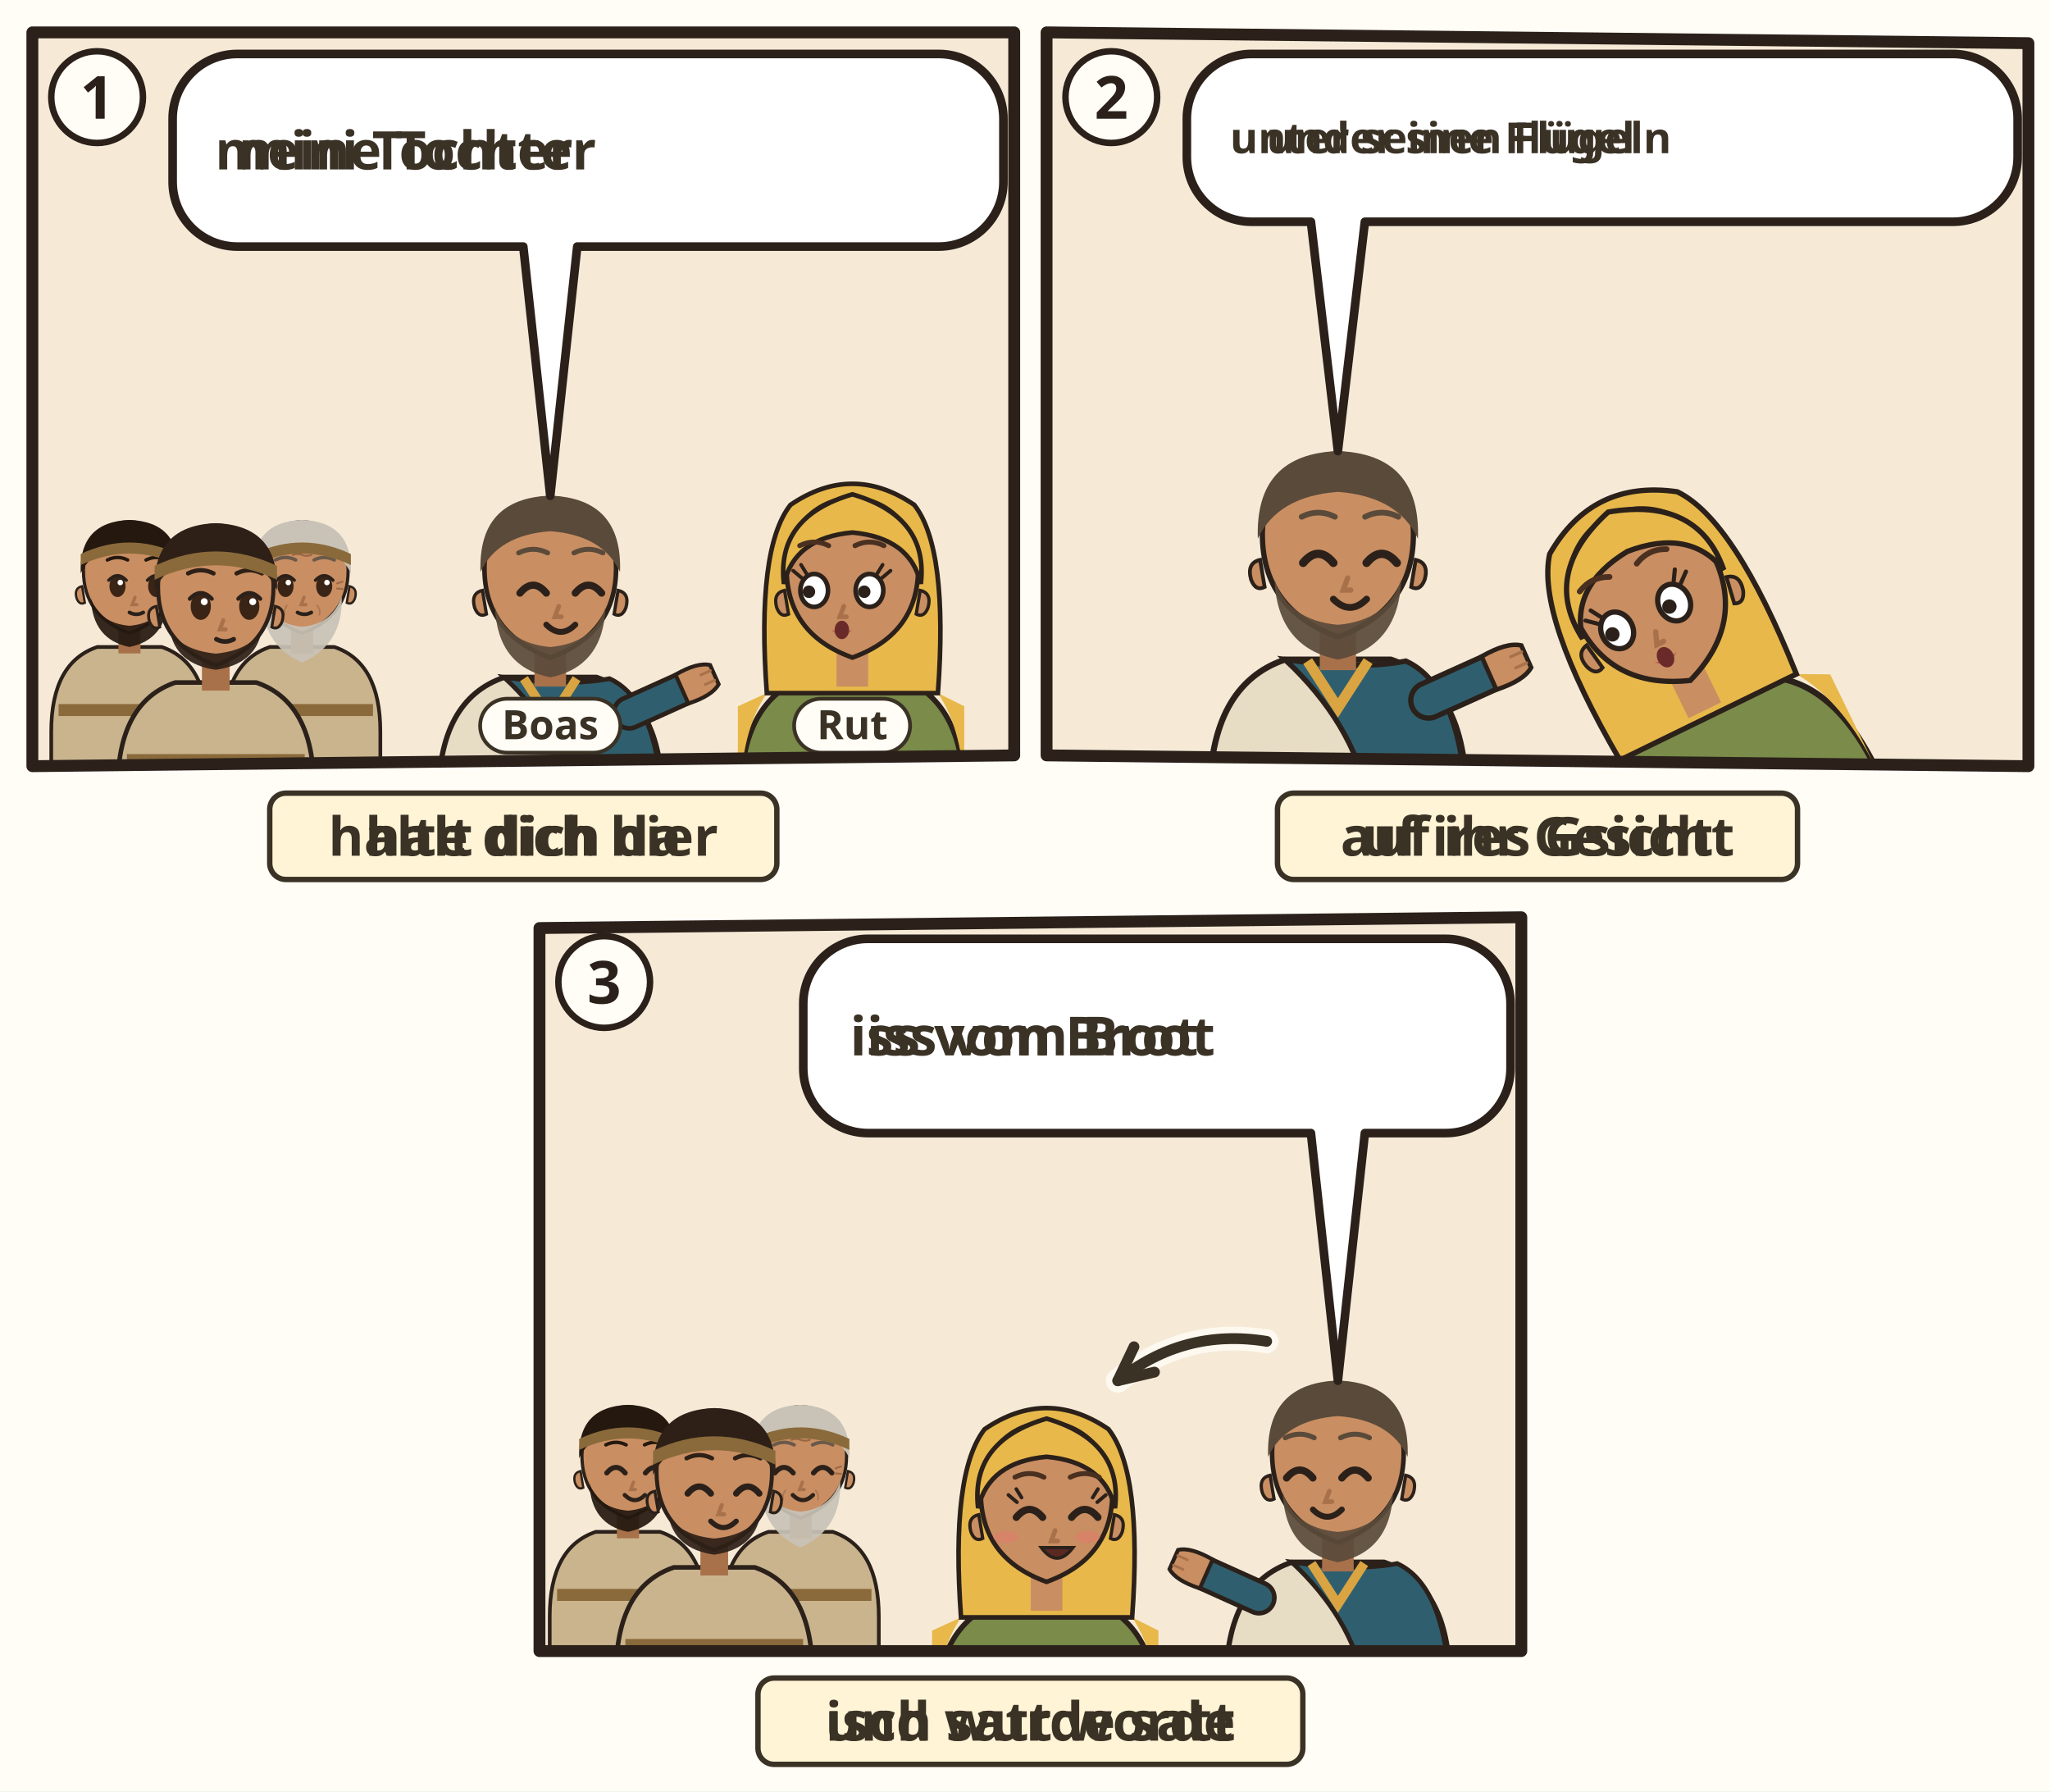
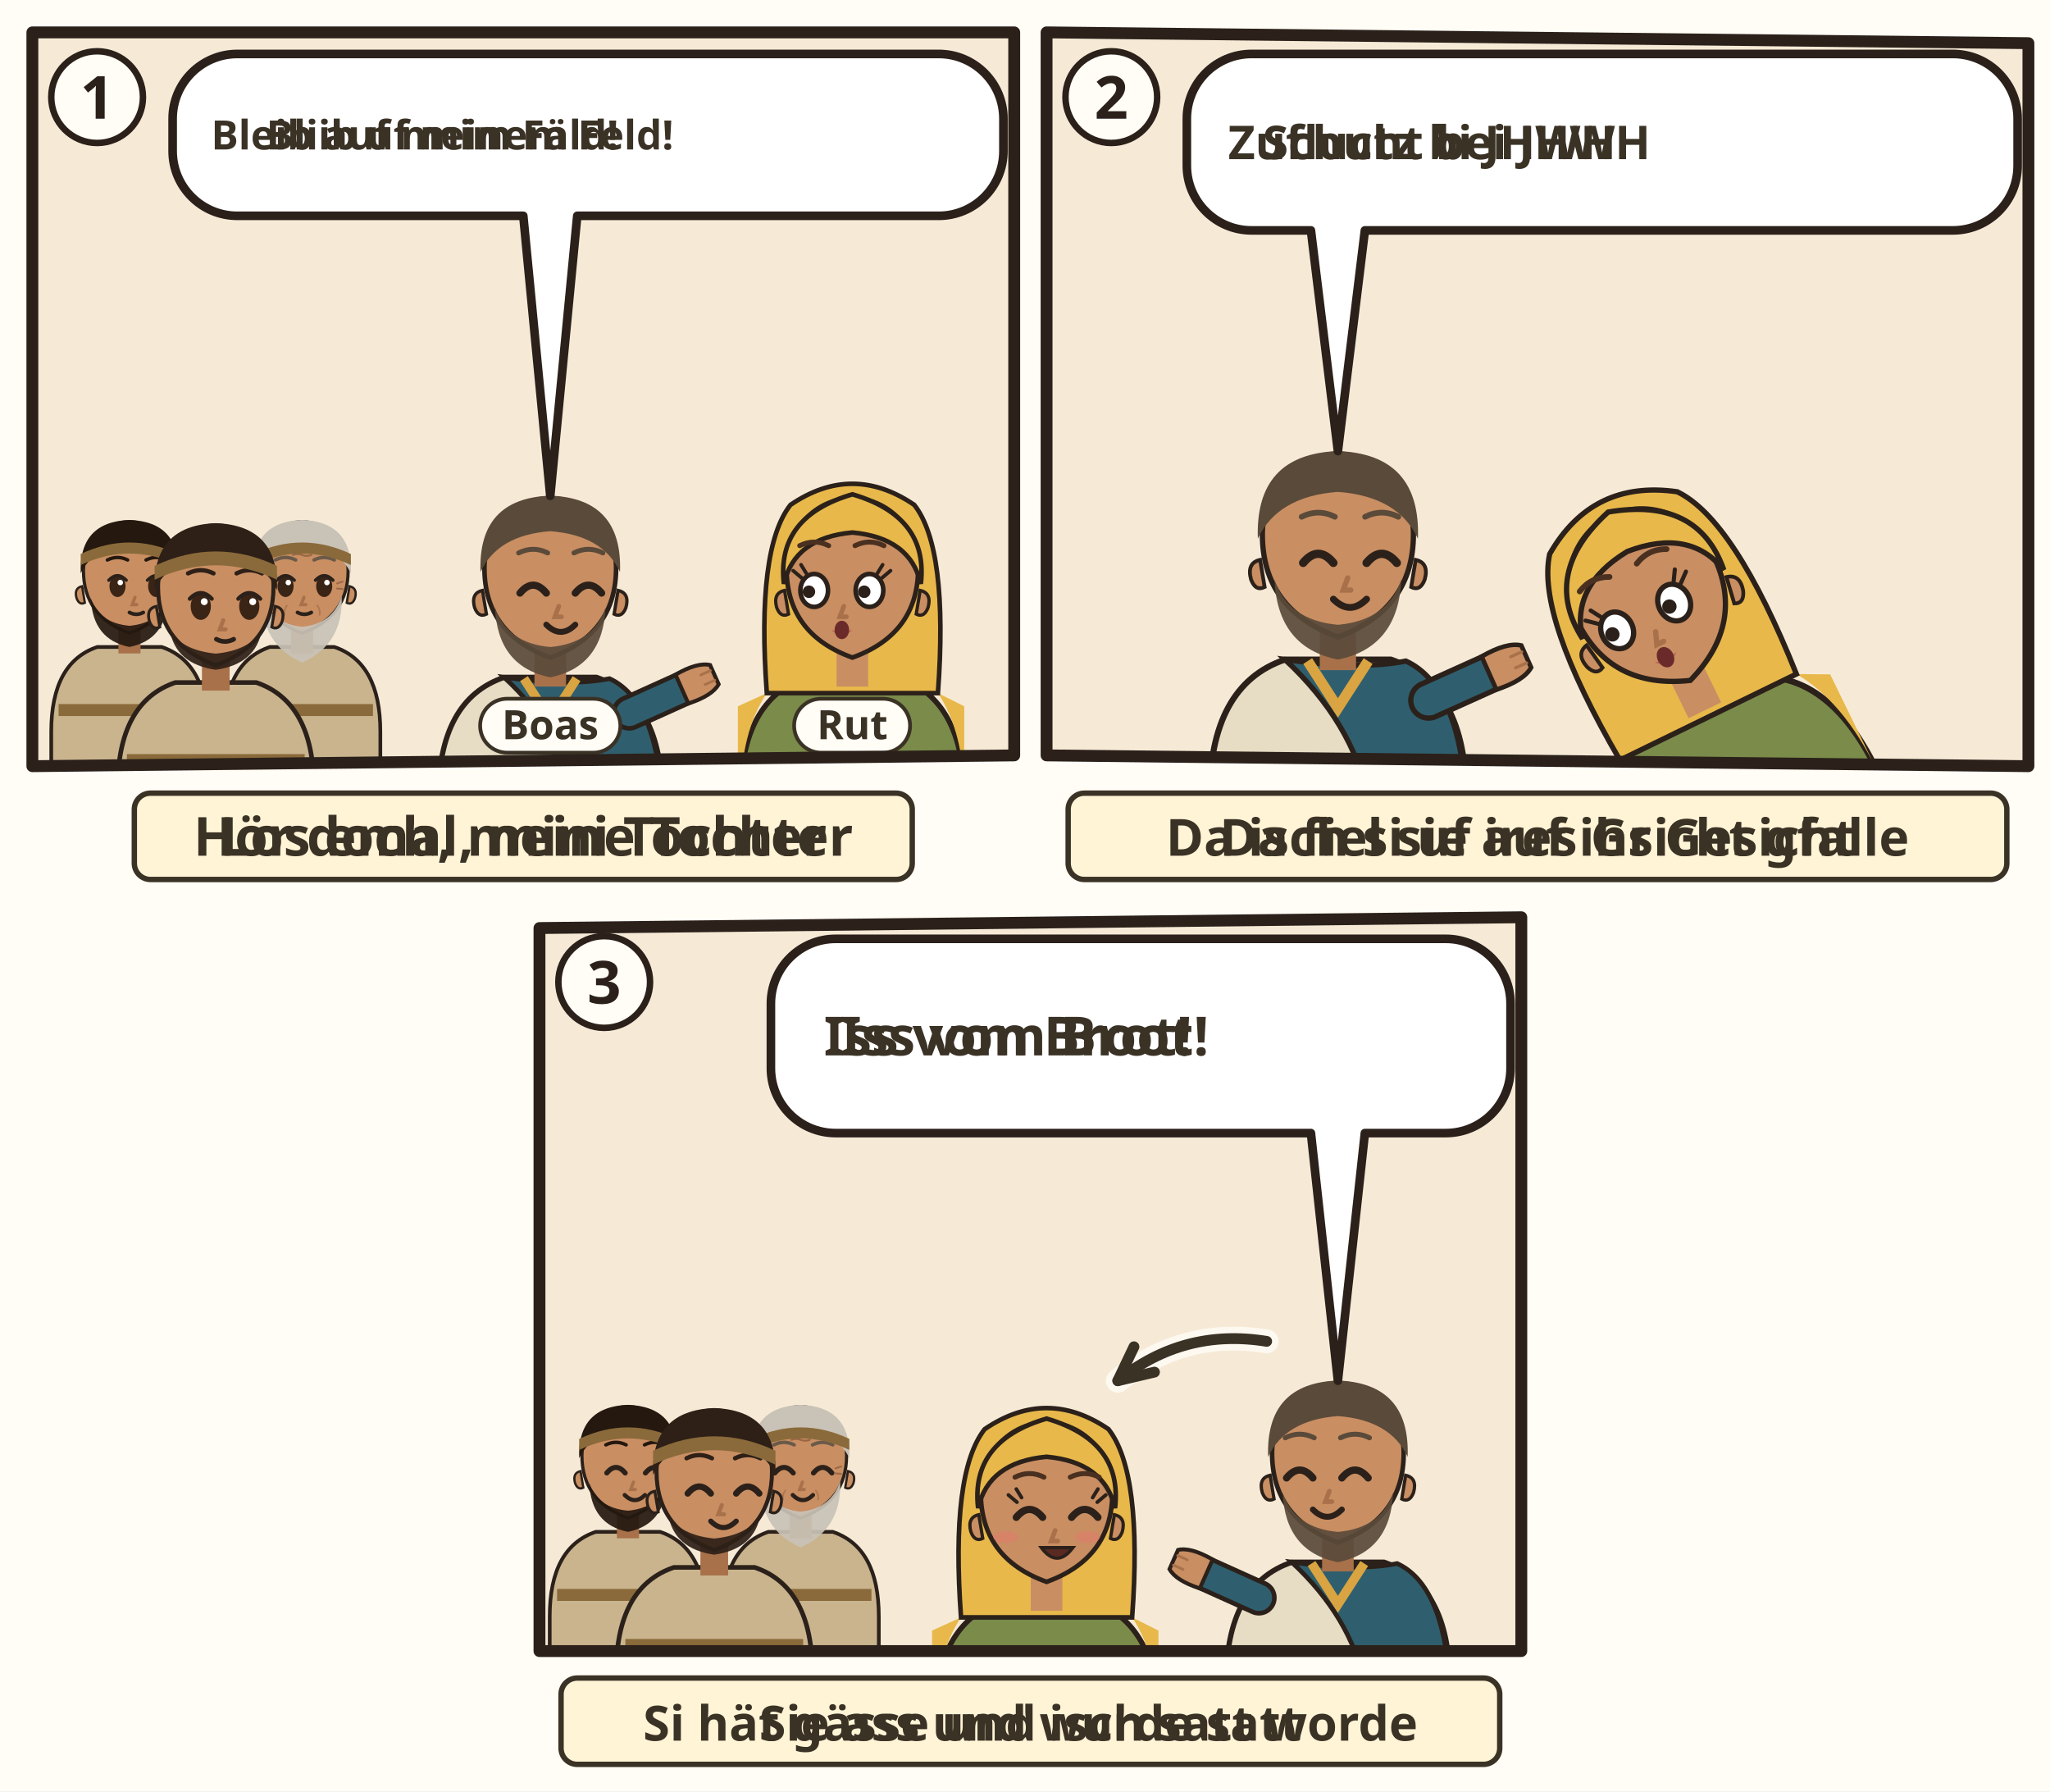
<svg xmlns="http://www.w3.org/2000/svg" viewBox="0 0 380 332">
  <rect width="380" height="332" fill="#FFFDF6" />
  <g transform="translate(4 4)">
    <clipPath id="an-cp-rut-002-004-017-1">
      <polygon points="2,2 184,2 184,136 2,138" />
    </clipPath>
    <g clip-path="url(#an-cp-rut-002-004-017-1)">
      <polygon points="2,2 184,2 184,136 2,138" fill="#F6EAD7" />
      <use href="#an-feld" x="0" y="70" width="186" height="70" />
      <g transform="translate(20.0 102.6) scale(0.853)">
        <path d="M-17 46V34Q-17 19-7 15.6L7 15.6Q17 19 17 34V46z" fill="#C9B48E" stroke="#2B211A" stroke-width=".8" />
        <path d="M-15.4 28h30.8v2.6h-30.8z" fill="#8A6A3A" />
        <path d="M-2.4 11h4.8v6h-4.8z" fill="#A8714A" />
        <path d="M-10 -1Q-10 9 0 12.6Q10 9 10 -1A10 10.6 0 0 0 -10 -1z" fill="#C98E62" stroke="#2B211A" stroke-width=".7" />
        <path d="M10.3 2.4q1.8.4 1.2 2.6-.6 1.6-1.8 1z M-10.3 2.4q-1.8.4-1.2 2.6.6 1.6 1.8 1z" fill="#C98E62" stroke="#2B211A" stroke-width=".5" />
        <path d="M-8.4 5Q-8 14 0 15.6Q8 14 8.4 5Q6.6 10.4 0 11Q-6.6 10.4-8.4 5z" fill="#24180F" opacity=".92" />
        <ellipse cx="-2.6" cy="2.4" rx="1.75" ry="2.35" fill="#3A2416" />
        <path d="M-4.5 1.1Q-2.6 -0.9 -0.7 1.1" fill="none" stroke="#2B211A" stroke-width=".7" stroke-linecap="round" />
        <circle cx="-2.0" cy="1.6" r=".6" fill="#FFF" />
        <ellipse cx="5.8" cy="2.4" rx="1.75" ry="2.35" fill="#3A2416" />
        <path d="M3.9 1.1Q5.8 -0.9 7.7 1.1" fill="none" stroke="#2B211A" stroke-width=".7" stroke-linecap="round" />
        <circle cx="6.4" cy="1.6" r=".6" fill="#FFF" />
        <path d="M1.2 4.8l-.6 1.6h1" fill="none" stroke="#A8714A" stroke-width=".7" stroke-linecap="round" />
        <path d="M-0.0 8.1Q1.5 8.9 3.0 8.1" fill="none" stroke="#2B211A" stroke-width=".8" stroke-linecap="round" />
        <path d="M-10.6-.4Q-11-11.6 0-12Q11-11.6 10.6-.4Q8-6 0-6.6Q-8-6-10.6-.4z" fill="#24180F" />
        <path d="M-4.8 -3.3Q-2.6 -4.4 -0.4 -3.3M3.6 -3.3Q5.8 -4.4 8.0 -3.3" fill="none" stroke="#24180F" stroke-width="0.75" stroke-linecap="round" />
        <path d="M-10.6-4.6Q0-9.6 10.6-4.6v2.4Q0-7.2-10.6-2.2z" fill="#8A6A3A" />
      </g>
      <g transform="translate(52.0 102.6) scale(0.853)">
        <path d="M-17 46V34Q-17 19-7 15.6L7 15.6Q17 19 17 34V46z" fill="#C9B48E" stroke="#2B211A" stroke-width=".8" />
        <path d="M-15.4 28h30.8v2.6h-30.8z" fill="#8A6A3A" />
        <path d="M-2.4 11h4.8v6h-4.8z" fill="#A8714A" />
        <path d="M-10 -1Q-10 9 0 12.6Q10 9 10 -1A10 10.6 0 0 0 -10 -1z" fill="#C98E62" stroke="#2B211A" stroke-width=".7" />
        <path d="M10.3 2.4q1.8.4 1.2 2.6-.6 1.6-1.8 1z M-10.3 2.4q-1.8.4-1.2 2.6.6 1.6 1.8 1z" fill="#C98E62" stroke="#2B211A" stroke-width=".5" />
        <path d="M-8.6 4.6Q-9 15 0 19Q9 15 8.6 4.6Q6.6 10.6 0 11.2Q-6.6 10.6-8.6 4.6z" fill="#C9C2B6" opacity=".92" />
        <ellipse cx="-3.6" cy="2.4" rx="1.75" ry="2.35" fill="#3A2416" />
        <path d="M-5.5 1.1Q-3.6 -0.9 -1.7 1.1" fill="none" stroke="#2B211A" stroke-width=".7" stroke-linecap="round" />
        <circle cx="-3.0" cy="1.6" r=".6" fill="#FFF" />
        <ellipse cx="4.8" cy="2.4" rx="1.75" ry="2.35" fill="#3A2416" />
        <path d="M2.9 1.1Q4.8 -0.9 6.7 1.1" fill="none" stroke="#2B211A" stroke-width=".7" stroke-linecap="round" />
        <circle cx="5.4" cy="1.6" r=".6" fill="#FFF" />
        <path d="M0.4 4.8l-.6 1.6h1" fill="none" stroke="#A8714A" stroke-width=".7" stroke-linecap="round" />
        <path d="M-1.0 8.1Q0.5 8.9 2.0 8.1" fill="none" stroke="#2B211A" stroke-width=".8" stroke-linecap="round" />
        <g stroke="#8A5A3A" stroke-linecap="round" fill="none">
          <path d="M-2.6-5.5q1.3-.5 2.6 0t2.6 0M-2-4.4q1-.4 2 0t2 0" stroke-width=".42" opacity=".75" />
          <path d="M-7.6 1.8l-1.2-.4M-7.6 2.9l-1.2.1M7.6 1.8l1.2-.4M7.6 2.9l1.2.1" stroke-width=".4" opacity=".7" />
          <path d="M-3.3 6.6q-.7.9-.5 2M3.3 6.6q.7.9.5 2" stroke-width=".35" opacity=".45" />
        </g>
        <path d="M-10.6-.4Q-11-11.6 0-12Q11-11.6 10.6-.4Q8-6 0-6.6Q-8-6-10.6-.4z" fill="#C9C2B6" />
        <path d="M-5.8 -3.3Q-3.6 -4.4 -1.4 -3.3M2.6 -3.3Q4.8 -4.4 7.0 -3.3" fill="none" stroke="#6A5A4A" stroke-width="0.75" stroke-linecap="round" />
        <path d="M-10.6-4.6Q0-9.6 10.6-4.6v2.4Q0-7.2-10.6-2.2z" fill="#8A6A3A" />
      </g>
      <g transform="translate(36.0 105.8) scale(1.07)">
        <path d="M-17 34V34Q-17 19-7 15.6L7 15.6Q17 19 17 34V34z" fill="#C9B48E" stroke="#2B211A" stroke-width=".8" />
        <path d="M-15.4 28h30.8v2.6h-30.8z" fill="#8A6A3A" />
        <path d="M-2.4 11h4.8v6h-4.8z" fill="#A8714A" />
        <path d="M-10 -1Q-10 9 0 12.6Q10 9 10 -1A10 10.6 0 0 0 -10 -1z" fill="#C98E62" stroke="#2B211A" stroke-width=".7" />
        <path d="M10.3 2.4q1.8.4 1.2 2.6-.6 1.6-1.8 1z M-10.3 2.4q-1.8.4-1.2 2.6.6 1.6 1.8 1z" fill="#C98E62" stroke="#2B211A" stroke-width=".5" />
        <path d="M-8 6.4Q-7 12.4 0 13.4Q7 12.4 8 6.4Q6 10 0 10.6Q-6 10-8 6.4z" fill="#2E2017" opacity=".92" />
        <ellipse cx="-2.6" cy="2.4" rx="1.75" ry="2.35" fill="#3A2416" />
        <path d="M-4.5 1.1Q-2.6 -0.9 -0.7 1.1" fill="none" stroke="#2B211A" stroke-width=".7" stroke-linecap="round" />
        <circle cx="-2.0" cy="1.6" r=".6" fill="#FFF" />
        <ellipse cx="5.8" cy="2.4" rx="1.75" ry="2.35" fill="#3A2416" />
        <path d="M3.9 1.1Q5.8 -0.9 7.7 1.1" fill="none" stroke="#2B211A" stroke-width=".7" stroke-linecap="round" />
        <circle cx="6.4" cy="1.6" r=".6" fill="#FFF" />
        <path d="M1.3 4.8l-.6 1.6h1" fill="none" stroke="#A8714A" stroke-width=".7" stroke-linecap="round" />
        <path d="M0.1 8.1Q1.6 8.9 3.1 8.1" fill="none" stroke="#2B211A" stroke-width=".8" stroke-linecap="round" />
        <path d="M-10.6-.4Q-11-11.6 0-12Q11-11.6 10.6-.4Q8-6 0-6.6Q-8-6-10.6-.4z" fill="#2E2017" />
        <path d="M-4.8 -3.3Q-2.6 -4.4 -0.4 -3.3M3.6 -3.3Q5.8 -4.4 8.0 -3.3" fill="none" stroke="#2E2017" stroke-width="0.75" stroke-linecap="round" />
        <path d="M-10.6-4.6Q0-9.6 10.6-4.6v2.4Q0-7.2-10.6-2.2z" fill="#8A6A3A" />
        <g filter="url(#an-kontur)">
          <use href="#an-a-aehren" x="-8" y="17" width="16" height="16" />
        </g>
      </g>
      <g transform="translate(98.0 102.5) scale(1.22)">
        <path d="M-17 34V34Q-17 19-7 15.6L7 15.6Q17 19 17 34V34z" fill="#E7DCC4" stroke="#2B211A" stroke-width=".8" />
        <path d="M-7 15.6Q3 17 9 15.8Q16 19 17 34V34H4V34Q2 24-7 15.6z" fill="#2F5F6F" stroke="#2B211A" stroke-width=".7" />
        <path d="M-4 15.8L0 22 4 15.8" fill="none" stroke="#D9A441" stroke-width="1.4" />
        <path d="M12 21L21.1 16.9" stroke="#2B211A" stroke-width="5.4" stroke-linecap="round" />
        <path d="M12 21L21.1 16.9" stroke="#2F5F6F" stroke-width="4" stroke-linecap="round" />
        <g transform="translate(21.1 16.9) rotate(66)">
          <path d="M-2.4 1.2Q-2.8-2.6-1.6-4.2h3.2Q2.8-2.6 2.4 1.2z" fill="#C98E62" stroke="#2B211A" stroke-width=".6" />
          <path d="M-.8-3.9v1.6M.8-3.9v1.6" stroke="#A8714A" stroke-width=".4" stroke-linecap="round" />
        </g>
        <path d="M-2.4 11h4.8v6h-4.8z" fill="#A8714A" />
        <path d="M-10 -1Q-10 9 0 12.6Q10 9 10 -1A10 10.6 0 0 0 -10 -1z" fill="#C98E62" stroke="#2B211A" stroke-width=".7" />
        <path d="M10.3 2.4q1.8.4 1.2 2.6-.6 1.6-1.8 1z M-10.3 2.4q-1.8.4-1.2 2.6.6 1.6 1.8 1z" fill="#C98E62" stroke="#2B211A" stroke-width=".5" />
        <path d="M-8.4 5Q-8 14 0 15.6Q8 14 8.4 5Q6.6 10.4 0 11Q-6.6 10.4-8.4 5z" fill="#5A4A3A" opacity=".92" />
        <path d="M-4.6 2.8Q-2.6 0.4 -0.6 2.8" fill="none" stroke="#2B211A" stroke-width="1.1" stroke-linecap="round" />
        <path d="M3.8 2.8Q5.8 0.4 7.8 2.8" fill="none" stroke="#2B211A" stroke-width="1.1" stroke-linecap="round" />
        <path d="M1.3 4.8l-.6 1.6h1" fill="none" stroke="#A8714A" stroke-width=".7" stroke-linecap="round" />
        <path d="M-0.6 7.6Q1.6 9.8 3.8 7.6" fill="none" stroke="#2B211A" stroke-width=".9" stroke-linecap="round" />
        <path d="M-10.6-.4Q-11-11.6 0-12Q11-11.6 10.6-.4Q8-6 0-6.6Q-8-6-10.6-.4z" fill="#5A4A3A" />
        <path d="M-4.8 -3.3Q-2.6 -4.4 -0.4 -3.3M3.6 -3.3Q5.8 -4.4 8.0 -3.3" fill="none" stroke="#5A4A3A" stroke-width="0.75" stroke-linecap="round" />
        <g filter="url(#an-kontur)">
          <use href="#an-a-worfel" x="-8" y="17" width="16" height="16" />
        </g>
      </g>
      <g transform="translate(154.0 102.5) scale(1.22)">
        <path d="M-17 34V34Q-17 19-7 15.6L7 15.6Q17 19 17 34V34z" fill="#7A8B4A" stroke="#2B211A" stroke-width=".8" />
        <path d="M-13 18Q-17 24-17 34h-.4V20zM13 18Q17 24 17 34V20z" fill="#E8B84A" />
        <path d="M-13 18Q-14.6-4-9.4-10.6Q0-17 9.4-10.6Q14.6-4 13 18z" fill="#E8B84A" stroke="#2B211A" stroke-width=".7" />
        <path d="M-2.4 11h4.8v6h-4.8z" fill="#C98E62" />
        <path d="M-10 -1Q-10 9 0 12.6Q10 9 10 -1A10 10.6 0 0 0 -10 -1z" fill="#C98E62" stroke="#2B211A" stroke-width=".7" />
        <path d="M10.3 2.4q1.8.4 1.2 2.6-.6 1.6-1.8 1z M-10.3 2.4q-1.8.4-1.2 2.6.6 1.6 1.8 1z" fill="#C98E62" stroke="#2B211A" stroke-width=".5" />
        <ellipse cx="-5.8" cy="2.4" rx="2.1" ry="2.5" fill="#FFF" stroke="#2B211A" stroke-width=".7" />
        <circle cx="-6.6" cy="2.6" r=".95" fill="#2B211A" />
        <ellipse cx="2.6" cy="2.4" rx="2.1" ry="2.5" fill="#FFF" stroke="#2B211A" stroke-width=".7" />
        <circle cx="1.8" cy="2.6" r=".95" fill="#2B211A" />
        <path d="M-7.7 0.5l-1.3-1.1M-7.0 -0.2l-0.8-1.3" stroke="#2B211A" stroke-width=".55" stroke-linecap="round" />
        <path d="M4.5 0.5l1.3-1.1M3.8 -0.2l0.8-1.3" stroke="#2B211A" stroke-width=".55" stroke-linecap="round" />
        <path d="M-3.2 8.4Q-1.6 9.9 0.0 8.4Q-1.6 8.9 -3.2 8.4z" fill="#B5524A" opacity=".85" />
        <path d="M-1.3 4.8l-.6 1.6h1" fill="none" stroke="#A8714A" stroke-width=".7" stroke-linecap="round" />
        <ellipse cx="-1.6" cy="8.4" rx="1.1" ry="1.4" fill="#6B2A2A" />
        <path d="M-10.4 1.4Q-11.6-8.8 0-12.2Q11.6-8.8 10.4 1.4Q8.8-5.6 0-6.4Q-8.8-5.6-10.4 1.4z" fill="#E8B84A" stroke="#2B211A" stroke-width=".7" />
        <path d="M-8.0 -4.4Q-5.8 -5.5 -3.6 -4.4M0.4 -4.4Q2.6 -5.5 4.8 -4.4" fill="none" stroke="#4A3020" stroke-width="0.75" stroke-linecap="round" />
        <g filter="url(#an-kontur)">
          <use href="#an-a-garbe" x="-8" y="17" width="16" height="16" />
        </g>
      </g>
      <g>
-         <path d="M40 6H170A12 12 0 0 1 182 18V29.7A12 12 0 0 1 170 41.7L103 41.7L98 87.9L93 41.7H40A12 12 0 0 1 28 29.7V18A12 12 0 0 1 40 6Z" fill="#FFFFFF" stroke="#2B211A" stroke-width="1.6" stroke-linejoin="round" />
-         <text class="lw lw-de" x="71.2" y="27.4" text-anchor="middle" font-family="sans-serif" font-size="9.861" font-weight="700" fill="#3B3226">meine Tochter</text>
-         <text class="lw lw-gsw" x="71.2" y="27.4" text-anchor="middle" font-family="sans-serif" font-size="9.861" font-weight="700" fill="#3B3226">mini Tochter</text>
-         <use href="#an-feld" x="113.4" y="12" width="45.0" height="23.7" />
-         <use href="#an-jar" x="163.3" y="12" width="12.7" height="23.7" />
+         <path d="M40 6H170A12 12 0 0 1 182 18V24A12 12 0 0 1 170 36L103 36L98 87.9L93 36H40A12 12 0 0 1 28 24V18A12 12 0 0 1 40 6Z" fill="#FFFFFF" stroke="#2B211A" stroke-width="1.6" stroke-linejoin="round" />
+         <text class="lw lw-de" x="78.0" y="23.7" text-anchor="middle" font-family="sans-serif" font-size="7.515" font-weight="700" fill="#3B3226">Bleib auf meinem Feld!</text>
+         <text class="lw lw-gsw" x="78.0" y="23.7" text-anchor="middle" font-family="sans-serif" font-size="7.515" font-weight="700" fill="#3B3226">Bliib uf mim Fäld!</text>
+         <use href="#an-feld" x="127.1" y="12" width="34.3" height="18.0" />
+         <use href="#an-jar" x="166.3" y="12" width="9.7" height="18.0" />
      </g>
      <g class="ill-name">
        <rect x="85.0" y="125.5" width="26.0" height="10" rx="5" fill="#FFFDF6" stroke="#3B3226" stroke-width=".7" />
        <text x="98.0" y="133.0" text-anchor="middle" font-family="sans-serif" font-size="7.5" font-weight="700" fill="#3B3226">Boas</text>
      </g>
      <g class="ill-name">
        <rect x="143.2" y="125.5" width="21.5" height="10" rx="5" fill="#FFFDF6" stroke="#3B3226" stroke-width=".7" />
        <text x="154.0" y="133.0" text-anchor="middle" font-family="sans-serif" font-size="7.5" font-weight="700" fill="#3B3226">Rut</text>
      </g>
    </g>
    <polygon points="2,2 184,2 184,136 2,138" fill="none" stroke="#2B211A" stroke-width="2.2" stroke-linejoin="round" />
    <circle cx="14" cy="14" r="8.5" fill="#FFFDF6" stroke="#2B211A" stroke-width="1.2" />
    <text x="14" y="18" text-anchor="middle" font-family="sans-serif" font-size="11" font-weight="700" fill="#2B211A">1</text>
    <g transform="translate(0 142)">
      <g class="ill-words">
-         <rect x="46.0" y="1.0" width="94.0" height="16" rx="3" fill="#FFF4D6" stroke="#3B3226" stroke-width="1" />
-         <text class="lw lw-de" x="93.0" y="12.6" text-anchor="middle" font-family="sans-serif" font-size="10" font-weight="700" fill="#3B3226">halte dich hier</text>
-         <text class="lw lw-gsw" x="93.0" y="12.6" text-anchor="middle" font-family="sans-serif" font-size="10" font-weight="700" fill="#3B3226">halt dich da</text>
+         <rect x="20.9" y="1.0" width="144.2" height="16" rx="3" fill="#FFF4D6" stroke="#3B3226" stroke-width="1" />
+         <text class="lw lw-de" x="93.0" y="12.6" text-anchor="middle" font-family="sans-serif" font-size="10" font-weight="700" fill="#3B3226">Hör doch, meine Tochter</text>
+         <text class="lw lw-gsw" x="93.0" y="12.6" text-anchor="middle" font-family="sans-serif" font-size="10" font-weight="700" fill="#3B3226">Los emal, mini Tochter</text>
      </g>
    </g>
  </g>
  <g transform="translate(192 4)">
    <clipPath id="an-cp-rut-002-004-017-2">
      <polygon points="2,2 184,4 184,138 2,136" />
    </clipPath>
    <g clip-path="url(#an-cp-rut-002-004-017-2)">
      <polygon points="2,2 184,4 184,138 2,136" fill="#F6EAD7" />
      <use href="#an-feld" x="0" y="70" width="186" height="70" />
      <g transform="translate(56.0 96.4) scale(1.4)">
        <path d="M-17 34V34Q-17 19-7 15.6L7 15.6Q17 19 17 34V34z" fill="#E7DCC4" stroke="#2B211A" stroke-width=".8" />
        <path d="M-7 15.6Q3 17 9 15.8Q16 19 17 34V34H4V34Q2 24-7 15.6z" fill="#2F5F6F" stroke="#2B211A" stroke-width=".7" />
        <path d="M-4 15.8L0 22 4 15.8" fill="none" stroke="#D9A441" stroke-width="1.4" />
        <path d="M12 21L21.1 16.9" stroke="#2B211A" stroke-width="5.4" stroke-linecap="round" />
        <path d="M12 21L21.1 16.9" stroke="#2F5F6F" stroke-width="4" stroke-linecap="round" />
        <g transform="translate(21.1 16.9) rotate(66)">
          <path d="M-2.4 1.2Q-2.8-2.6-1.6-4.2h3.2Q2.8-2.6 2.4 1.2z" fill="#C98E62" stroke="#2B211A" stroke-width=".6" />
          <path d="M-.8-3.9v1.6M.8-3.9v1.6" stroke="#A8714A" stroke-width=".4" stroke-linecap="round" />
        </g>
        <path d="M-2.4 11h4.8v6h-4.8z" fill="#A8714A" />
        <path d="M-10 -1Q-10 9 0 12.6Q10 9 10 -1A10 10.6 0 0 0 -10 -1z" fill="#C98E62" stroke="#2B211A" stroke-width=".7" />
        <path d="M10.3 2.4q1.8.4 1.2 2.6-.6 1.6-1.8 1z M-10.3 2.4q-1.8.4-1.2 2.6.6 1.6 1.8 1z" fill="#C98E62" stroke="#2B211A" stroke-width=".5" />
        <path d="M-8.4 5Q-8 14 0 15.6Q8 14 8.4 5Q6.6 10.4 0 11Q-6.6 10.4-8.4 5z" fill="#5A4A3A" opacity=".92" />
        <path d="M-4.6 2.8Q-2.6 0.4 -0.6 2.8" fill="none" stroke="#2B211A" stroke-width="1.1" stroke-linecap="round" />
        <path d="M3.8 2.8Q5.8 0.4 7.8 2.8" fill="none" stroke="#2B211A" stroke-width="1.1" stroke-linecap="round" />
        <path d="M1.3 4.8l-.6 1.6h1" fill="none" stroke="#A8714A" stroke-width=".7" stroke-linecap="round" />
        <path d="M-0.6 7.6Q1.6 9.8 3.8 7.6" fill="none" stroke="#2B211A" stroke-width=".9" stroke-linecap="round" />
        <path d="M-10.6-.4Q-11-11.6 0-12Q11-11.6 10.6-.4Q8-6 0-6.6Q-8-6-10.6-.4z" fill="#5A4A3A" />
        <path d="M-4.8 -3.3Q-2.6 -4.4 -0.4 -3.3M3.6 -3.3Q5.8 -4.4 8.0 -3.3" fill="none" stroke="#5A4A3A" stroke-width="0.75" stroke-linecap="round" />
        <g filter="url(#an-kontur)">
          <use href="#an-a-worfel" x="-8" y="17" width="16" height="16" />
        </g>
      </g>
      <g transform="rotate(-26 132.0 144.0)">
        <g transform="translate(132.0 102.0) scale(1.4)">
          <path d="M-17 34V34Q-17 19-7 15.6L7 15.6Q17 19 17 34V34z" fill="#7A8B4A" stroke="#2B211A" stroke-width=".8" />
          <path d="M-13 18Q-17 24-17 34h-.4V20zM13 18Q17 24 17 34V20z" fill="#E8B84A" />
          <path d="M-13 18Q-14.6-4-9.4-10.6Q0-17 9.4-10.6Q14.6-4 13 18z" fill="#E8B84A" stroke="#2B211A" stroke-width=".7" />
          <path d="M-2.4 11h4.8v6h-4.8z" fill="#C98E62" />
          <path d="M-10 -1Q-10 9 0 12.6Q10 9 10 -1A10 10.6 0 0 0 -10 -1z" fill="#C98E62" stroke="#2B211A" stroke-width=".7" />
          <path d="M10.3 2.4q1.8.4 1.2 2.6-.6 1.6-1.8 1z M-10.3 2.4q-1.8.4-1.2 2.6.6 1.6 1.8 1z" fill="#C98E62" stroke="#2B211A" stroke-width=".5" />
          <ellipse cx="-5.8" cy="2.4" rx="2.1" ry="2.5" fill="#FFF" stroke="#2B211A" stroke-width=".7" />
          <circle cx="-6.6" cy="2.6" r=".95" fill="#2B211A" />
          <ellipse cx="2.6" cy="2.4" rx="2.1" ry="2.5" fill="#FFF" stroke="#2B211A" stroke-width=".7" />
          <circle cx="1.8" cy="2.6" r=".95" fill="#2B211A" />
          <path d="M-7.7 0.5l-1.3-1.1M-7.0 -0.2l-0.8-1.3" stroke="#2B211A" stroke-width=".55" stroke-linecap="round" />
          <path d="M4.5 0.5l1.3-1.1M3.8 -0.2l0.8-1.3" stroke="#2B211A" stroke-width=".55" stroke-linecap="round" />
          <path d="M-3.2 8.4Q-1.6 9.9 0.0 8.4Q-1.6 8.9 -3.2 8.4z" fill="#B5524A" opacity=".85" />
          <path d="M-1.3 4.8l-.6 1.6h1" fill="none" stroke="#A8714A" stroke-width=".7" stroke-linecap="round" />
          <ellipse cx="-1.6" cy="8.4" rx="1.1" ry="1.4" fill="#6B2A2A" />
          <path d="M-10.4 1.4Q-11.6-8.8 0-12.2Q11.6-8.8 10.4 1.4Q8.8-5.6 0-6.4Q-8.8-5.6-10.4 1.4z" fill="#E8B84A" stroke="#2B211A" stroke-width=".7" />
          <path d="M-8.0 -4.4Q-5.8 -5.5 -3.6 -4.4M0.4 -4.4Q2.6 -5.5 4.8 -4.4" fill="none" stroke="#4A3020" stroke-width="0.75" stroke-linecap="round" />
          <use href="#an-z-beten" x="-4" y="13" width="16" height="12" />
        </g>
      </g>
      <g>
-         <path d="M40 6H170A12 12 0 0 1 182 18V25.1A12 12 0 0 1 170 37.1L61 37.1L56 79.6L51 37.1H40A12 12 0 0 1 28 25.1V18A12 12 0 0 1 40 6Z" fill="#FFFFFF" stroke="#2B211A" stroke-width="1.6" stroke-linejoin="round" />
-         <text class="lw lw-de" x="76.9" y="24.4" text-anchor="middle" font-family="sans-serif" font-size="7.938" font-weight="700" fill="#3B3226">unter seinen Flügeln</text>
-         <text class="lw lw-gsw" x="76.9" y="24.4" text-anchor="middle" font-family="sans-serif" font-size="7.938" font-weight="700" fill="#3B3226">under sine Flügel</text>
-         <use href="#an-gott" x="124.7" y="12" width="19.1" height="19.1" />
-         <use href="#an-z-zuflucht" x="148.8" y="12" width="27.2" height="19.1" />
+         <path d="M40 6H170A12 12 0 0 1 182 18V26.7A12 12 0 0 1 170 38.7L61 38.7L56 79.6L51 38.7H40A12 12 0 0 1 28 26.7V18A12 12 0 0 1 40 6Z" fill="#FFFFFF" stroke="#2B211A" stroke-width="1.6" stroke-linejoin="round" />
+         <text class="lw lw-de" x="74.8" y="25.5" text-anchor="middle" font-family="sans-serif" font-size="8.634" font-weight="700" fill="#3B3226">Zuflucht bei JHWH</text>
+         <text class="lw lw-gsw" x="74.8" y="25.5" text-anchor="middle" font-family="sans-serif" font-size="8.634" font-weight="700" fill="#3B3226">Schutz bi JHWH</text>
+         <use href="#an-gott" x="120.7" y="12" width="20.7" height="20.7" />
+         <use href="#an-z-zuflucht" x="146.4" y="12" width="29.6" height="20.7" />
      </g>
    </g>
    <polygon points="2,2 184,4 184,138 2,136" fill="none" stroke="#2B211A" stroke-width="2.2" stroke-linejoin="round" />
    <circle cx="14" cy="14" r="8.5" fill="#FFFDF6" stroke="#2B211A" stroke-width="1.2" />
    <text x="14" y="18" text-anchor="middle" font-family="sans-serif" font-size="11" font-weight="700" fill="#2B211A">2</text>
    <g transform="translate(0 142)">
      <g class="ill-words">
-         <rect x="44.8" y="1.0" width="96.4" height="16" rx="3" fill="#FFF4D6" stroke="#3B3226" stroke-width="1" />
-         <text class="lw lw-de" x="93.0" y="12.6" text-anchor="middle" font-family="sans-serif" font-size="10" font-weight="700" fill="#3B3226">auf ihr Gesicht</text>
-         <text class="lw lw-gsw" x="93.0" y="12.6" text-anchor="middle" font-family="sans-serif" font-size="10" font-weight="700" fill="#3B3226">uf ires Gsicht</text>
+         <rect x="6.0" y="1.0" width="174.0" height="16" rx="3" fill="#FFF4D6" stroke="#3B3226" stroke-width="1" />
+         <text class="lw lw-de" x="93.0" y="12.6" text-anchor="middle" font-family="sans-serif" font-size="9.5" font-weight="700" fill="#3B3226">Da fiel sie auf ihr Gesicht</text>
+         <text class="lw lw-gsw" x="93.0" y="12.6" text-anchor="middle" font-family="sans-serif" font-size="9.5" font-weight="700" fill="#3B3226">Da isch si uf ires Gsicht gfalle</text>
      </g>
    </g>
  </g>
  <g transform="translate(98 168)">
    <clipPath id="an-cp-rut-002-004-017-3">
      <polygon points="2,4 184,2 184,138 2,138" />
    </clipPath>
    <g clip-path="url(#an-cp-rut-002-004-017-3)">
      <polygon points="2,4 184,2 184,138 2,138" fill="#F6EAD7" />
      <use href="#an-feld" x="0" y="70" width="186" height="70" />
      <g transform="translate(18.4 102.6) scale(0.853)">
        <path d="M-17 46V34Q-17 19-7 15.6L7 15.6Q17 19 17 34V46z" fill="#C9B48E" stroke="#2B211A" stroke-width=".8" />
        <path d="M-15.4 28h30.8v2.6h-30.8z" fill="#8A6A3A" />
        <path d="M-2.4 11h4.8v6h-4.8z" fill="#A8714A" />
        <path d="M-10 -1Q-10 9 0 12.6Q10 9 10 -1A10 10.6 0 0 0 -10 -1z" fill="#C98E62" stroke="#2B211A" stroke-width=".7" />
        <path d="M10.3 2.4q1.8.4 1.2 2.6-.6 1.6-1.8 1z M-10.3 2.4q-1.8.4-1.2 2.6.6 1.6 1.8 1z" fill="#C98E62" stroke="#2B211A" stroke-width=".5" />
        <path d="M-8.4 5Q-8 14 0 15.6Q8 14 8.4 5Q6.6 10.4 0 11Q-6.6 10.4-8.4 5z" fill="#24180F" opacity=".92" />
        <path d="M-4.6 2.8Q-2.6 0.4 -0.6 2.8" fill="none" stroke="#2B211A" stroke-width="1.1" stroke-linecap="round" />
        <path d="M3.8 2.8Q5.8 0.4 7.8 2.8" fill="none" stroke="#2B211A" stroke-width="1.1" stroke-linecap="round" />
        <path d="M1.2 4.8l-.6 1.6h1" fill="none" stroke="#A8714A" stroke-width=".7" stroke-linecap="round" />
        <path d="M-0.7 7.6Q1.5 9.8 3.7 7.6" fill="none" stroke="#2B211A" stroke-width=".9" stroke-linecap="round" />
        <path d="M-10.6-.4Q-11-11.6 0-12Q11-11.6 10.6-.4Q8-6 0-6.6Q-8-6-10.6-.4z" fill="#24180F" />
        <path d="M-4.8 -3.3Q-2.6 -4.4 -0.4 -3.3M3.6 -3.3Q5.8 -4.4 8.0 -3.3" fill="none" stroke="#24180F" stroke-width="0.75" stroke-linecap="round" />
        <path d="M-10.6-4.6Q0-9.6 10.6-4.6v2.4Q0-7.2-10.6-2.2z" fill="#8A6A3A" />
      </g>
      <g transform="translate(50.4 102.6) scale(0.853)">
        <path d="M-17 46V34Q-17 19-7 15.6L7 15.6Q17 19 17 34V46z" fill="#C9B48E" stroke="#2B211A" stroke-width=".8" />
        <path d="M-15.4 28h30.8v2.6h-30.8z" fill="#8A6A3A" />
        <path d="M-2.4 11h4.8v6h-4.8z" fill="#A8714A" />
        <path d="M-10 -1Q-10 9 0 12.6Q10 9 10 -1A10 10.6 0 0 0 -10 -1z" fill="#C98E62" stroke="#2B211A" stroke-width=".7" />
        <path d="M10.3 2.4q1.8.4 1.2 2.6-.6 1.6-1.8 1z M-10.3 2.4q-1.8.4-1.2 2.6.6 1.6 1.8 1z" fill="#C98E62" stroke="#2B211A" stroke-width=".5" />
        <path d="M-8.6 4.6Q-9 15 0 19Q9 15 8.6 4.6Q6.6 10.6 0 11.2Q-6.6 10.6-8.6 4.6z" fill="#C9C2B6" opacity=".92" />
        <path d="M-5.6 2.8Q-3.6 0.4 -1.6 2.8" fill="none" stroke="#2B211A" stroke-width="1.1" stroke-linecap="round" />
        <path d="M2.8 2.8Q4.8 0.4 6.8 2.8" fill="none" stroke="#2B211A" stroke-width="1.1" stroke-linecap="round" />
        <path d="M0.4 4.8l-.6 1.6h1" fill="none" stroke="#A8714A" stroke-width=".7" stroke-linecap="round" />
        <path d="M-1.7 7.6Q0.5 9.8 2.7 7.6" fill="none" stroke="#2B211A" stroke-width=".9" stroke-linecap="round" />
        <g stroke="#8A5A3A" stroke-linecap="round" fill="none">
          <path d="M-2.6-5.5q1.3-.5 2.6 0t2.6 0M-2-4.4q1-.4 2 0t2 0" stroke-width=".42" opacity=".75" />
          <path d="M-7.6 1.8l-1.2-.4M-7.6 2.9l-1.2.1M7.6 1.8l1.2-.4M7.6 2.9l1.2.1" stroke-width=".4" opacity=".7" />
          <path d="M-3.3 6.6q-.7.9-.5 2M3.3 6.6q.7.9.5 2" stroke-width=".35" opacity=".45" />
        </g>
        <path d="M-10.6-.4Q-11-11.6 0-12Q11-11.6 10.6-.4Q8-6 0-6.6Q-8-6-10.6-.4z" fill="#C9C2B6" />
        <path d="M-5.8 -3.3Q-3.6 -4.4 -1.4 -3.3M2.6 -3.3Q4.8 -4.4 7.0 -3.3" fill="none" stroke="#6A5A4A" stroke-width="0.75" stroke-linecap="round" />
        <path d="M-10.6-4.6Q0-9.6 10.6-4.6v2.4Q0-7.2-10.6-2.2z" fill="#8A6A3A" />
      </g>
      <g transform="translate(34.4 105.8) scale(1.07)">
        <path d="M-17 34V34Q-17 19-7 15.6L7 15.6Q17 19 17 34V34z" fill="#C9B48E" stroke="#2B211A" stroke-width=".8" />
        <path d="M-15.4 28h30.8v2.6h-30.8z" fill="#8A6A3A" />
        <path d="M-2.4 11h4.8v6h-4.8z" fill="#A8714A" />
        <path d="M-10 -1Q-10 9 0 12.6Q10 9 10 -1A10 10.6 0 0 0 -10 -1z" fill="#C98E62" stroke="#2B211A" stroke-width=".7" />
        <path d="M10.3 2.4q1.8.4 1.2 2.6-.6 1.6-1.8 1z M-10.3 2.4q-1.8.4-1.2 2.6.6 1.6 1.8 1z" fill="#C98E62" stroke="#2B211A" stroke-width=".5" />
        <path d="M-8 6.4Q-7 12.4 0 13.4Q7 12.4 8 6.4Q6 10 0 10.6Q-6 10-8 6.4z" fill="#2E2017" opacity=".92" />
        <path d="M-4.6 2.8Q-2.6 0.4 -0.6 2.8" fill="none" stroke="#2B211A" stroke-width="1.1" stroke-linecap="round" />
        <path d="M3.8 2.8Q5.8 0.4 7.8 2.8" fill="none" stroke="#2B211A" stroke-width="1.1" stroke-linecap="round" />
        <path d="M1.3 4.8l-.6 1.6h1" fill="none" stroke="#A8714A" stroke-width=".7" stroke-linecap="round" />
        <path d="M-0.6 7.6Q1.6 9.8 3.8 7.6" fill="none" stroke="#2B211A" stroke-width=".9" stroke-linecap="round" />
        <path d="M-10.6-.4Q-11-11.6 0-12Q11-11.6 10.6-.4Q8-6 0-6.6Q-8-6-10.6-.4z" fill="#2E2017" />
        <path d="M-4.8 -3.3Q-2.6 -4.4 -0.4 -3.3M3.6 -3.3Q5.8 -4.4 8.0 -3.3" fill="none" stroke="#2E2017" stroke-width="0.75" stroke-linecap="round" />
        <path d="M-10.6-4.6Q0-9.6 10.6-4.6v2.4Q0-7.2-10.6-2.2z" fill="#8A6A3A" />
        <g filter="url(#an-kontur)">
          <use href="#an-a-aehren" x="-8" y="17" width="16" height="16" />
        </g>
      </g>
      <g transform="translate(96.0 109.8) scale(1.22)">
        <path d="M-17 34V34Q-17 19-7 15.6L7 15.6Q17 19 17 34V34z" fill="#7A8B4A" stroke="#2B211A" stroke-width=".8" />
        <path d="M-13 18Q-17 24-17 34h-.4V20zM13 18Q17 24 17 34V20z" fill="#E8B84A" />
        <path d="M-13 18Q-14.6-4-9.4-10.6Q0-17 9.4-10.6Q14.6-4 13 18z" fill="#E8B84A" stroke="#2B211A" stroke-width=".7" />
        <path d="M-2.4 11h4.8v6h-4.8z" fill="#C98E62" />
        <path d="M-10 -1Q-10 9 0 12.6Q10 9 10 -1A10 10.6 0 0 0 -10 -1z" fill="#C98E62" stroke="#2B211A" stroke-width=".7" />
        <path d="M10.3 2.4q1.8.4 1.2 2.6-.6 1.6-1.8 1z M-10.3 2.4q-1.8.4-1.2 2.6.6 1.6 1.8 1z" fill="#C98E62" stroke="#2B211A" stroke-width=".5" />
        <path d="M-4.6 2.8Q-2.6 0.4 -0.6 2.8" fill="none" stroke="#2B211A" stroke-width="1.1" stroke-linecap="round" />
        <path d="M3.8 2.8Q5.8 0.4 7.8 2.8" fill="none" stroke="#2B211A" stroke-width="1.1" stroke-linecap="round" />
        <path d="M-4.5 0.5l-1.3-1.1M-3.8 -0.2l-0.8-1.3" stroke="#2B211A" stroke-width=".55" stroke-linecap="round" />
        <path d="M7.7 0.5l1.3-1.1M7.0 -0.2l0.8-1.3" stroke="#2B211A" stroke-width=".55" stroke-linecap="round" />
        <path d="M0.0 8.4Q1.6 9.9 3.2 8.4Q1.6 8.9 0.0 8.4z" fill="#B5524A" opacity=".85" />
        <path d="M1.3 4.8l-.6 1.6h1" fill="none" stroke="#A8714A" stroke-width=".7" stroke-linecap="round" />
        <ellipse cx="-6.2" cy="5.8" rx="1.9" ry=".9" fill="#E07A6E" opacity=".55" />
        <ellipse cx="6.2" cy="5.8" rx="1.9" ry=".9" fill="#E07A6E" opacity=".55" />
        <path d="M-0.8 7.4Q1.6 10.6 4.0 7.4z" fill="#5A2A22" stroke="#2B211A" stroke-width=".5" />
        <path d="M-10.4 1.4Q-11.6-8.8 0-12.2Q11.6-8.8 10.4 1.4Q8.8-5.6 0-6.4Q-8.8-5.6-10.4 1.4z" fill="#E8B84A" stroke="#2B211A" stroke-width=".7" />
        <path d="M-4.8 -3.3Q-2.6 -4.4 -0.4 -3.3M3.6 -3.3Q5.8 -4.4 8.0 -3.3" fill="none" stroke="#4A3020" stroke-width="0.75" stroke-linecap="round" />
        <g filter="url(#an-kontur)">
          <use href="#an-a-garbe" x="-8" y="17" width="16" height="16" />
        </g>
      </g>
      <g transform="translate(150.0 102.5) scale(1.22)">
        <path d="M-17 34V34Q-17 19-7 15.6L7 15.6Q17 19 17 34V34z" fill="#E7DCC4" stroke="#2B211A" stroke-width=".8" />
        <path d="M-7 15.6Q3 17 9 15.8Q16 19 17 34V34H4V34Q2 24-7 15.6z" fill="#2F5F6F" stroke="#2B211A" stroke-width=".7" />
        <path d="M-4 15.8L0 22 4 15.8" fill="none" stroke="#D9A441" stroke-width="1.4" />
        <path d="M-12 21L-21.1 16.9" stroke="#2B211A" stroke-width="5.4" stroke-linecap="round" />
        <path d="M-12 21L-21.1 16.9" stroke="#2F5F6F" stroke-width="4" stroke-linecap="round" />
        <g transform="translate(-21.1 16.9) rotate(294)">
          <path d="M-2.4 1.2Q-2.8-2.6-1.6-4.2h3.2Q2.8-2.6 2.4 1.2z" fill="#C98E62" stroke="#2B211A" stroke-width=".6" />
          <path d="M-.8-3.9v1.6M.8-3.9v1.6" stroke="#A8714A" stroke-width=".4" stroke-linecap="round" />
        </g>
        <path d="M-2.4 11h4.8v6h-4.8z" fill="#A8714A" />
        <path d="M-10 -1Q-10 9 0 12.6Q10 9 10 -1A10 10.6 0 0 0 -10 -1z" fill="#C98E62" stroke="#2B211A" stroke-width=".7" />
        <path d="M10.3 2.4q1.8.4 1.2 2.6-.6 1.6-1.8 1z M-10.3 2.4q-1.8.4-1.2 2.6.6 1.6 1.8 1z" fill="#C98E62" stroke="#2B211A" stroke-width=".5" />
        <path d="M-8.4 5Q-8 14 0 15.6Q8 14 8.4 5Q6.6 10.4 0 11Q-6.6 10.4-8.4 5z" fill="#5A4A3A" opacity=".92" />
        <path d="M-7.8 2.8Q-5.8 0.4 -3.8 2.8" fill="none" stroke="#2B211A" stroke-width="1.1" stroke-linecap="round" />
        <path d="M0.6 2.8Q2.6 0.4 4.6 2.8" fill="none" stroke="#2B211A" stroke-width="1.1" stroke-linecap="round" />
        <path d="M-1.3 4.8l-.6 1.6h1" fill="none" stroke="#A8714A" stroke-width=".7" stroke-linecap="round" />
        <path d="M-3.8 7.6Q-1.6 9.8 0.6 7.6" fill="none" stroke="#2B211A" stroke-width=".9" stroke-linecap="round" />
        <path d="M-10.6-.4Q-11-11.6 0-12Q11-11.6 10.6-.4Q8-6 0-6.6Q-8-6-10.6-.4z" fill="#5A4A3A" />
        <path d="M-8.0 -3.3Q-5.8 -4.4 -3.6 -3.3M0.4 -3.3Q2.6 -4.4 4.8 -3.3" fill="none" stroke="#5A4A3A" stroke-width="0.75" stroke-linecap="round" />
        <g filter="url(#an-kontur)">
          <use href="#an-a-worfel" x="-8" y="17" width="16" height="16" />
        </g>
      </g>
      <path d="M136.8 80.6Q121.4 78.1 109.2 87.9" fill="none" stroke="#FFFDF6" stroke-width="4.4" stroke-linecap="round" opacity=".8" />
      <path d="M136.8 80.6Q121.4 78.1 109.2 87.9" fill="none" stroke="#3B3226" stroke-width="2" stroke-linecap="round" />
      <path d="M112.2 81.6L109.2 87.9L116.0 86.3" fill="none" stroke="#3B3226" stroke-width="2" stroke-linecap="round" stroke-linejoin="round" />
      <g>
-         <path d="M62.9 6H170A12 12 0 0 1 182 18V30A12 12 0 0 1 170 42L155 42L150 87.9L145 42H62.9A12 12 0 0 1 50.9 30V18A12 12 0 0 1 62.9 6Z" fill="#FFFFFF" stroke="#2B211A" stroke-width="1.6" stroke-linejoin="round" />
-         <text class="lw lw-de" x="93.4" y="27.6" text-anchor="middle" font-family="sans-serif" font-size="10" font-weight="700" fill="#3B3226">iss vom Brot</text>
-         <text class="lw lw-gsw" x="93.4" y="27.6" text-anchor="middle" font-family="sans-serif" font-size="10" font-weight="700" fill="#3B3226">iss vom Broot</text>
+         <path d="M56.9 6H170A12 12 0 0 1 182 18V30A12 12 0 0 1 170 42L155 42L150 87.9L145 42H56.9A12 12 0 0 1 44.9 30V18A12 12 0 0 1 56.9 6Z" fill="#FFFFFF" stroke="#2B211A" stroke-width="1.6" stroke-linejoin="round" />
+         <text class="lw lw-de" x="90.4" y="27.6" text-anchor="middle" font-family="sans-serif" font-size="10" font-weight="700" fill="#3B3226">Iss vom Brot!</text>
+         <text class="lw lw-gsw" x="90.4" y="27.6" text-anchor="middle" font-family="sans-serif" font-size="10" font-weight="700" fill="#3B3226">Iss vom Broot!</text>
        <use href="#an-brot" x="134.9" y="12" width="41.1" height="24" />
      </g>
    </g>
    <polygon points="2,4 184,2 184,138 2,138" fill="none" stroke="#2B211A" stroke-width="2.2" stroke-linejoin="round" />
    <circle cx="14" cy="14" r="8.5" fill="#FFFDF6" stroke="#2B211A" stroke-width="1.2" />
    <text x="14" y="18" text-anchor="middle" font-family="sans-serif" font-size="11" font-weight="700" fill="#2B211A">3</text>
    <g transform="translate(0 142)">
      <g class="ill-words">
-         <rect x="42.5" y="1.0" width="101.0" height="16" rx="3" fill="#FFF4D6" stroke="#3B3226" stroke-width="1" />
-         <text class="lw lw-de" x="93.0" y="12.6" text-anchor="middle" font-family="sans-serif" font-size="10" font-weight="700" fill="#3B3226">und wurde satt</text>
-         <text class="lw lw-gsw" x="93.0" y="12.6" text-anchor="middle" font-family="sans-serif" font-size="10" font-weight="700" fill="#3B3226">isch satt worde</text>
+         <rect x="6.0" y="1.0" width="174.0" height="16" rx="3" fill="#FFF4D6" stroke="#3B3226" stroke-width="1" />
+         <text class="lw lw-de" x="93.0" y="12.6" text-anchor="middle" font-family="sans-serif" font-size="9.0" font-weight="700" fill="#3B3226">Sie ass und wurde satt</text>
+         <text class="lw lw-gsw" x="93.0" y="12.6" text-anchor="middle" font-family="sans-serif" font-size="9.0" font-weight="700" fill="#3B3226">Si hät gässe und isch satt worde</text>
      </g>
    </g>
  </g>
</svg>
